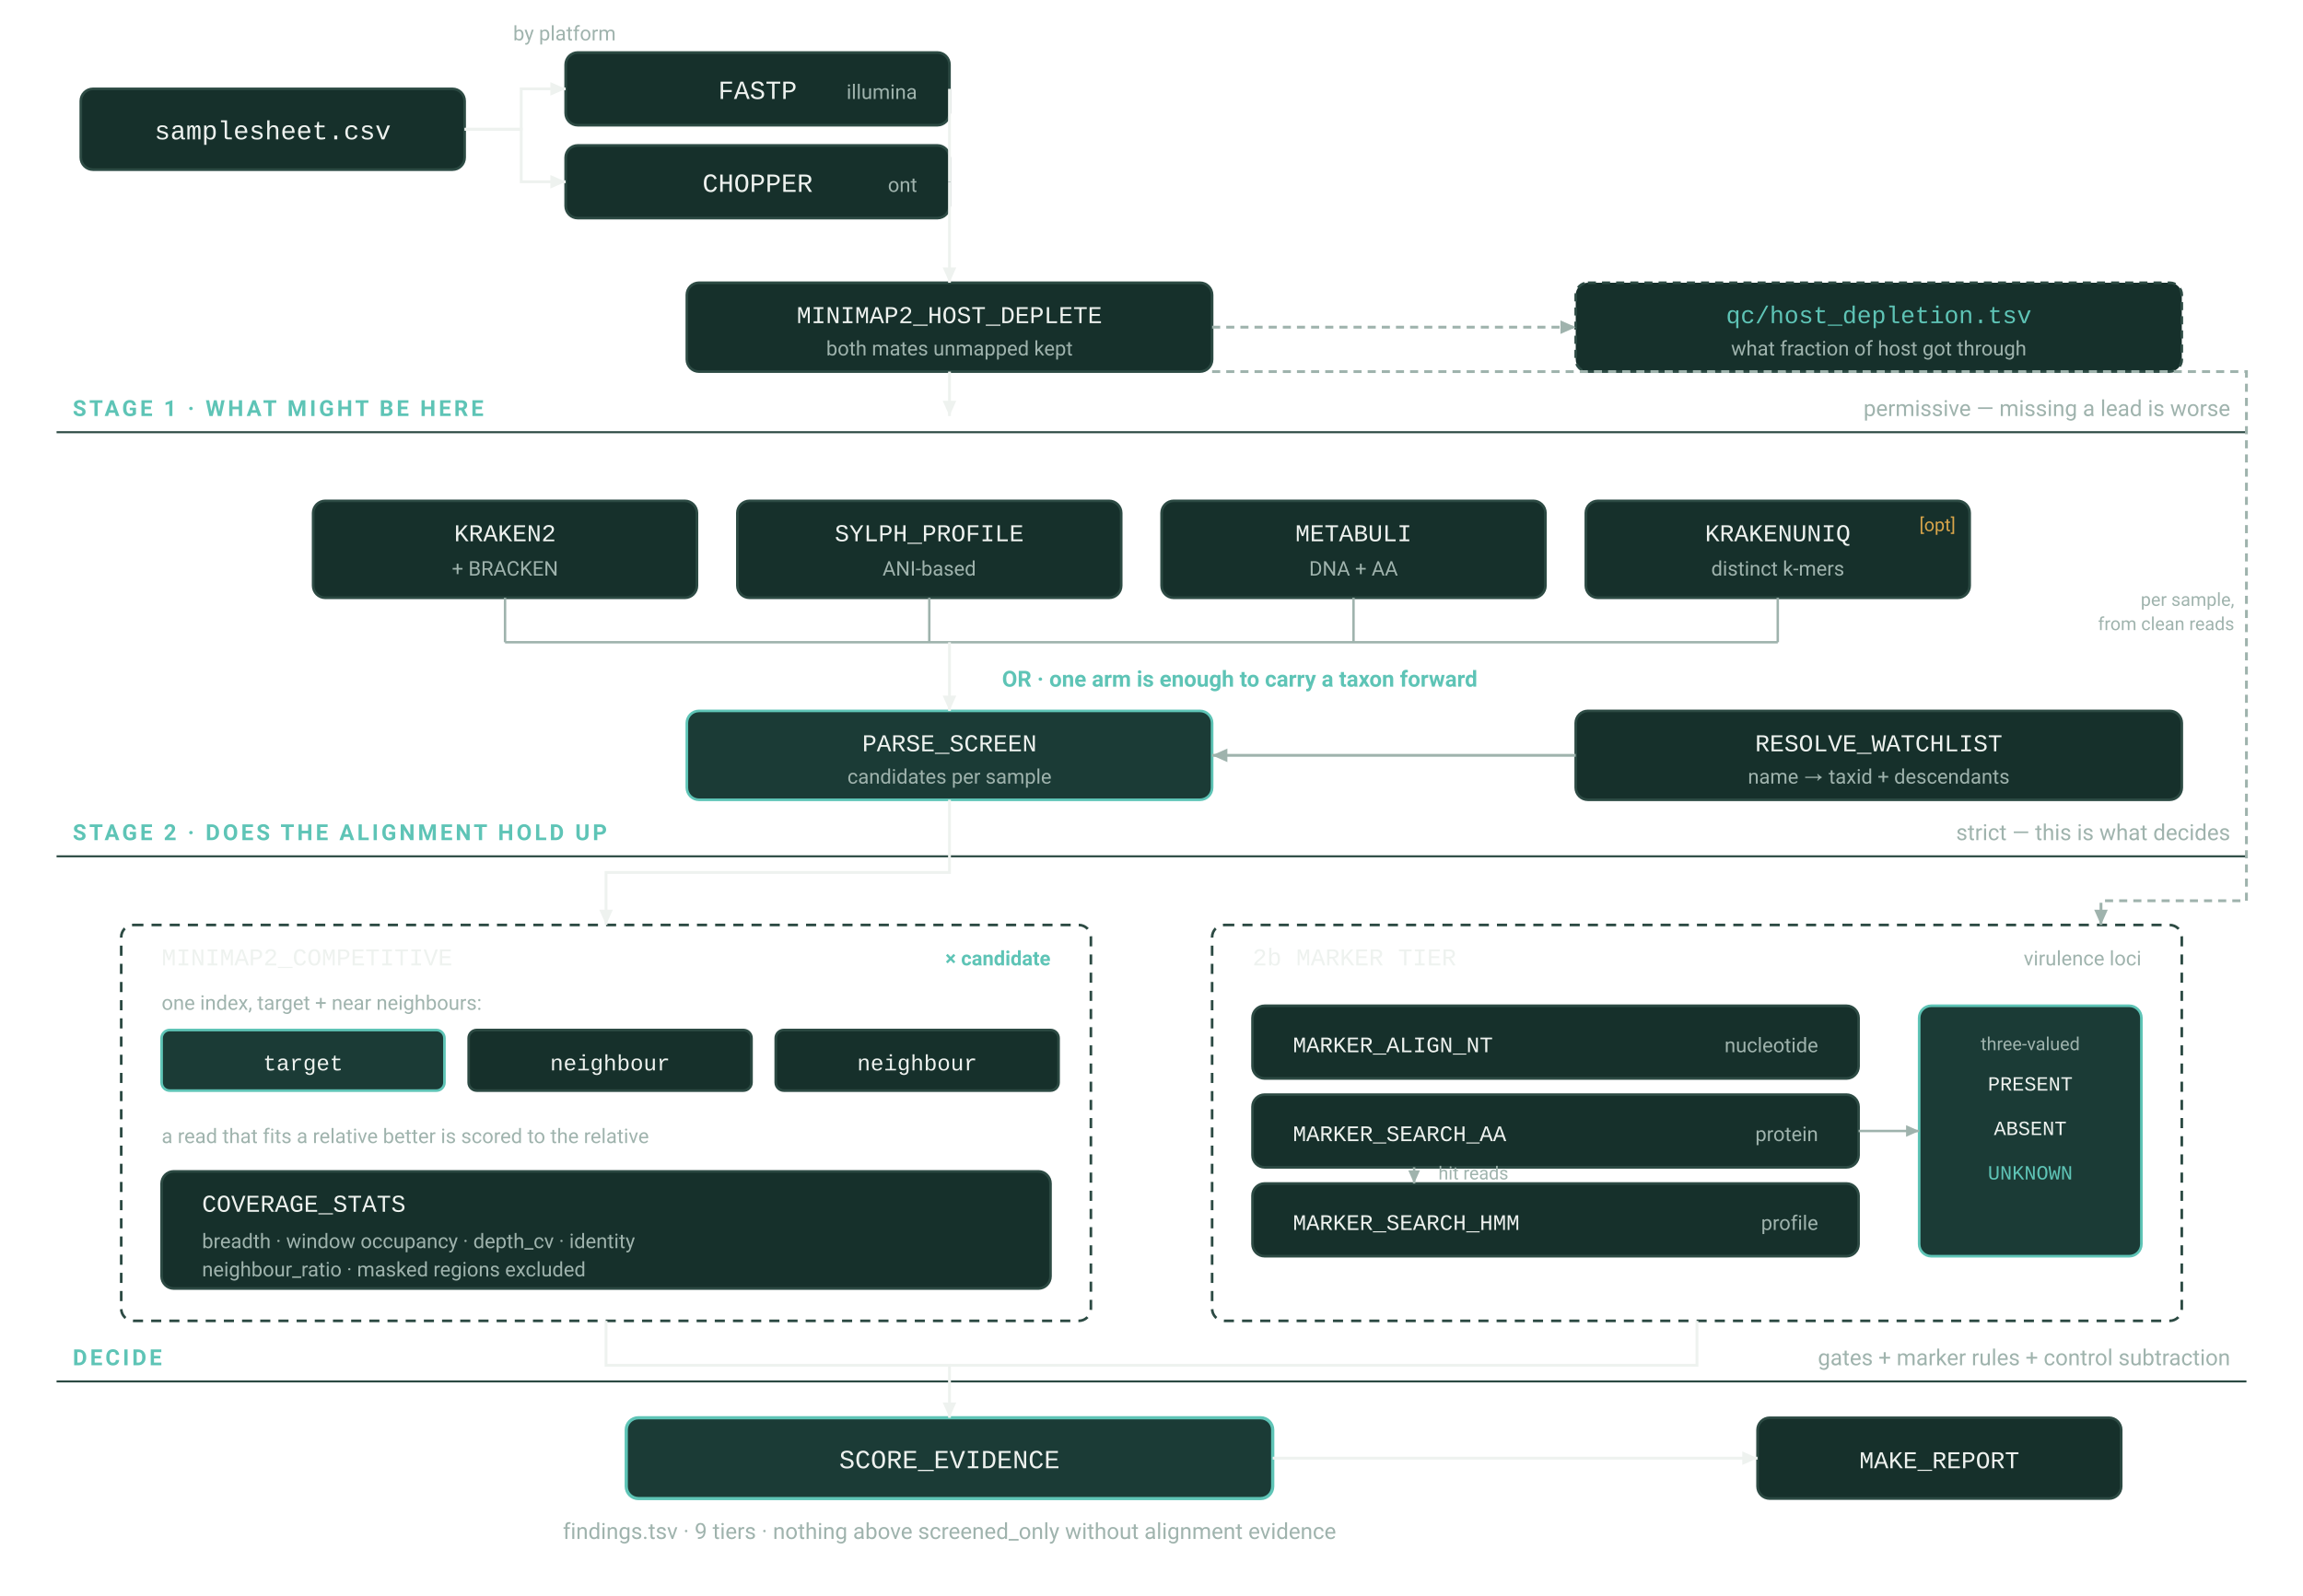
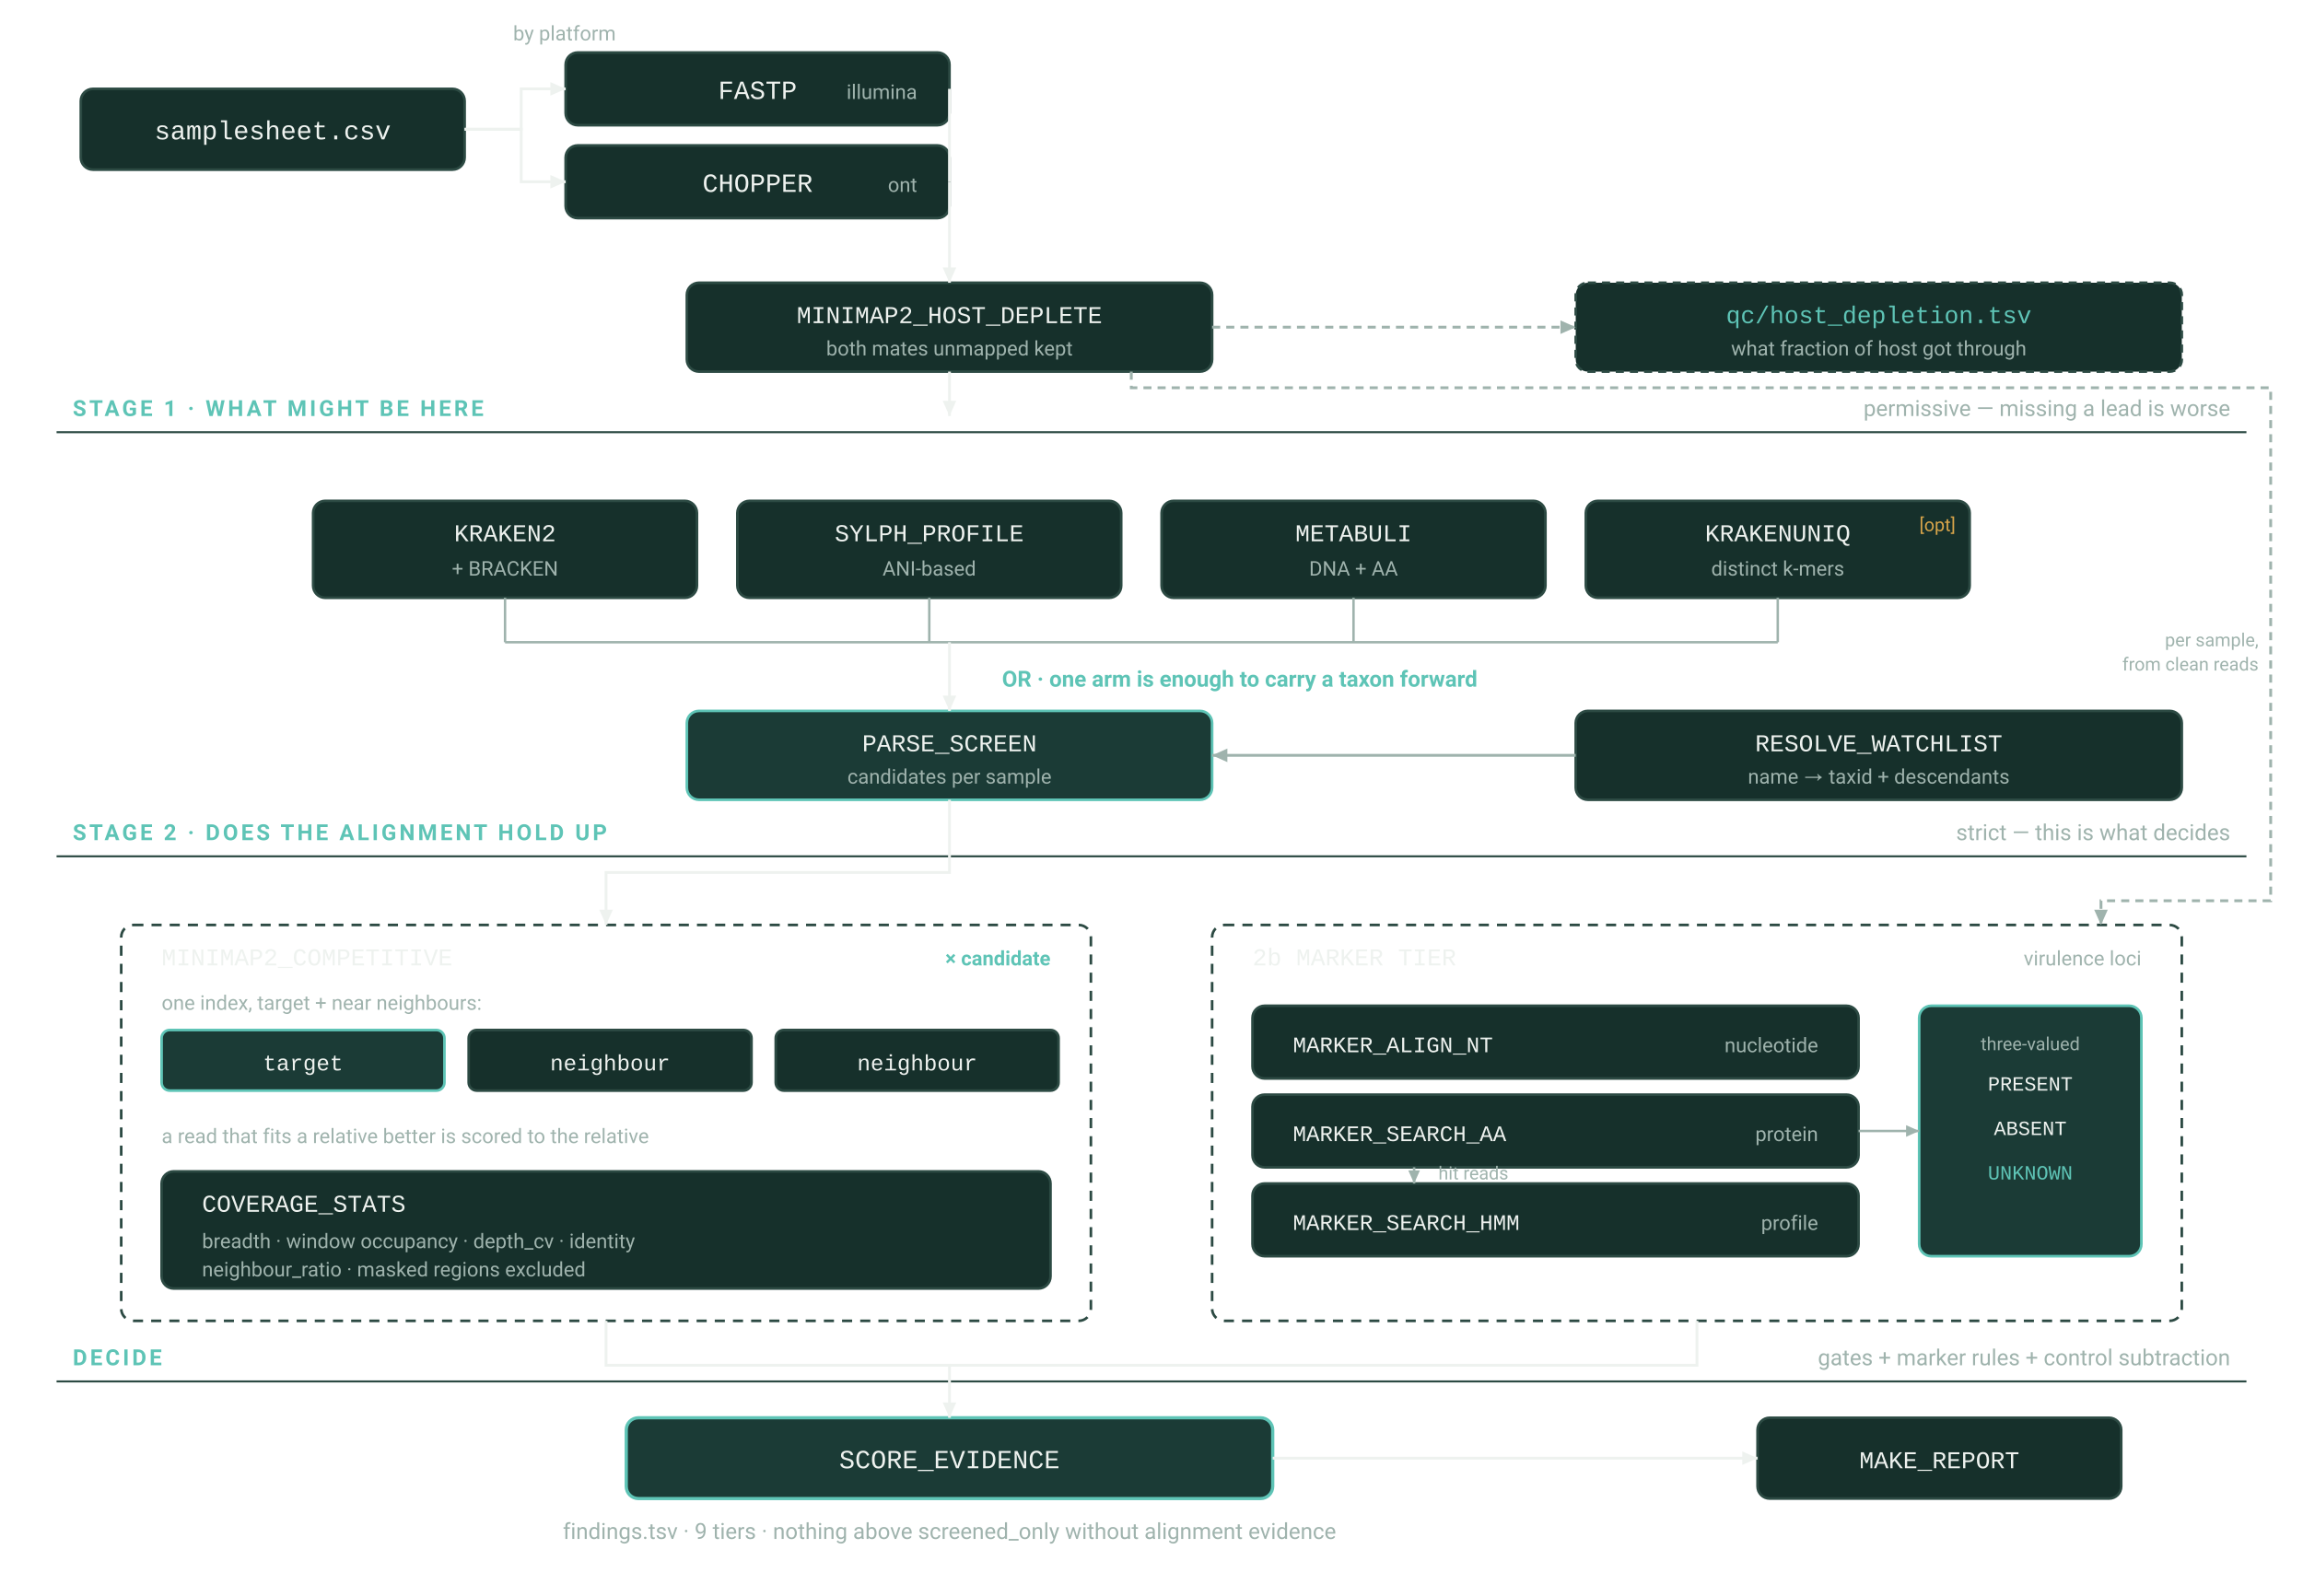
<svg xmlns="http://www.w3.org/2000/svg" viewBox="0 0 1140 790" width="1140" height="790" role="img" aria-label="bioThreatFinder workflow: a permissive stage-1 OR across classifier arms feeds a strict, per-candidate stage 2 that maps reads against the target together with its near neighbours, so reads preferring a harmless relative are attributed to the relative.">
  <defs>
    <marker id="ink" viewBox="0 0 10 10" refX="9" refY="5" markerWidth="6" markerHeight="6" orient="auto-start-reverse">
      <path d="M0 1 L9 5 L0 9 z" fill="#EEF2EF" />
    </marker>
    <marker id="muted" viewBox="0 0 10 10" refX="9" refY="5" markerWidth="6" markerHeight="6" orient="auto-start-reverse">
      <path d="M0 1 L9 5 L0 9 z" fill="#9FB3AD" />
    </marker>
  </defs>
  <rect x="40" y="44" width="190" height="40" rx="6" fill="#16302B" stroke="#2C4A43" stroke-width="1.3" />
  <text x="135" y="69" font-family="ui-monospace, SFMono-Regular, Menlo, Consolas, 'Liberation Mono', monospace" font-size="13" font-weight="400" fill="#EEF2EF" text-anchor="middle">samplesheet.csv</text>
  <rect x="280" y="26" width="190" height="36" rx="6" fill="#16302B" stroke="#2C4A43" stroke-width="1.3" />
  <text x="375" y="49" font-family="ui-monospace, SFMono-Regular, Menlo, Consolas, 'Liberation Mono', monospace" font-size="13" font-weight="400" fill="#EEF2EF" text-anchor="middle">FASTP</text>
  <text x="454" y="49" font-family="ui-sans-serif, system-ui, -apple-system, 'Segoe UI', Roboto, Helvetica, sans-serif" font-size="10" font-weight="400" fill="#9FB3AD" text-anchor="end">illumina</text>
  <rect x="280" y="72" width="190" height="36" rx="6" fill="#16302B" stroke="#2C4A43" stroke-width="1.3" />
  <text x="375" y="95" font-family="ui-monospace, SFMono-Regular, Menlo, Consolas, 'Liberation Mono', monospace" font-size="13" font-weight="400" fill="#EEF2EF" text-anchor="middle">CHOPPER</text>
  <text x="454" y="95" font-family="ui-sans-serif, system-ui, -apple-system, 'Segoe UI', Roboto, Helvetica, sans-serif" font-size="10" font-weight="400" fill="#9FB3AD" text-anchor="end">ont</text>
  <path d="M230 64 H258 V44 H280" fill="none" stroke="#EEF2EF" stroke-width="1.4" marker-end="url(#ink)" />
  <path d="M230 64 H258 V90 H280" fill="none" stroke="#EEF2EF" stroke-width="1.4" marker-end="url(#ink)" />
  <text x="254" y="20" font-family="ui-sans-serif, system-ui, -apple-system, 'Segoe UI', Roboto, Helvetica, sans-serif" font-size="10" font-weight="400" fill="#9FB3AD" text-anchor="start">by platform</text>
  <line x1="470" y1="44" x2="470" y2="90" stroke="#EEF2EF" stroke-width="1.4" />
  <rect x="340" y="140" width="260" height="44" rx="6" fill="#16302B" stroke="#2C4A43" stroke-width="1.3" />
  <text x="470" y="160" font-family="ui-monospace, SFMono-Regular, Menlo, Consolas, 'Liberation Mono', monospace" font-size="12" font-weight="400" fill="#EEF2EF" text-anchor="middle">MINIMAP2_HOST_DEPLETE</text>
  <text x="470" y="176" font-family="ui-sans-serif, system-ui, -apple-system, 'Segoe UI', Roboto, Helvetica, sans-serif" font-size="10" font-weight="400" fill="#9FB3AD" text-anchor="middle">both mates unmapped kept</text>
  <path d="M470 90 V140" fill="none" stroke="#EEF2EF" stroke-width="1.4" marker-end="url(#ink)" />
  <rect x="780" y="140" width="300" height="44" rx="6" fill="#16302B" stroke="#2C4A43" stroke-width="1.3" stroke-dasharray="4 3" />
  <text x="930" y="160" font-family="ui-monospace, SFMono-Regular, Menlo, Consolas, 'Liberation Mono', monospace" font-size="12" font-weight="400" fill="#5EC4B6" text-anchor="middle">qc/host_depletion.tsv</text>
  <text x="930" y="176" font-family="ui-sans-serif, system-ui, -apple-system, 'Segoe UI', Roboto, Helvetica, sans-serif" font-size="10" font-weight="400" fill="#9FB3AD" text-anchor="middle">what fraction of host got through</text>
  <line x1="600" y1="162" x2="780" y2="162" stroke="#9FB3AD" stroke-width="1.4" stroke-dasharray="4 3" marker-end="url(#muted)" />
  <line x1="28" y1="214" x2="1112" y2="214" stroke="#2C4A43" stroke-width="1" />
  <text x="36" y="206" font-family="ui-sans-serif, system-ui, -apple-system, 'Segoe UI', Roboto, Helvetica, sans-serif" font-size="11" font-weight="700" fill="#5EC4B6" text-anchor="start" letter-spacing="1.4">STAGE 1  ·  WHAT MIGHT BE HERE</text>
  <text x="1104" y="206" font-family="ui-sans-serif, system-ui, -apple-system, 'Segoe UI', Roboto, Helvetica, sans-serif" font-size="11" font-weight="400" fill="#9FB3AD" text-anchor="end">permissive — missing a lead is worse</text>
  <rect x="155" y="248" width="190" height="48" rx="6" fill="#16302B" stroke="#2C4A43" stroke-width="1.3" />
  <text x="250" y="268" font-family="ui-monospace, SFMono-Regular, Menlo, Consolas, 'Liberation Mono', monospace" font-size="12" font-weight="400" fill="#EEF2EF" text-anchor="middle">KRAKEN2</text>
  <text x="250" y="285" font-family="ui-sans-serif, system-ui, -apple-system, 'Segoe UI', Roboto, Helvetica, sans-serif" font-size="10" font-weight="400" fill="#9FB3AD" text-anchor="middle">+ BRACKEN</text>
  <path d="M250 296 V318" fill="none" stroke="#9FB3AD" stroke-width="1.2" />
  <rect x="365" y="248" width="190" height="48" rx="6" fill="#16302B" stroke="#2C4A43" stroke-width="1.3" />
  <text x="460" y="268" font-family="ui-monospace, SFMono-Regular, Menlo, Consolas, 'Liberation Mono', monospace" font-size="12" font-weight="400" fill="#EEF2EF" text-anchor="middle">SYLPH_PROFILE</text>
  <text x="460" y="285" font-family="ui-sans-serif, system-ui, -apple-system, 'Segoe UI', Roboto, Helvetica, sans-serif" font-size="10" font-weight="400" fill="#9FB3AD" text-anchor="middle">ANI-based</text>
  <path d="M460 296 V318" fill="none" stroke="#9FB3AD" stroke-width="1.2" />
  <rect x="575" y="248" width="190" height="48" rx="6" fill="#16302B" stroke="#2C4A43" stroke-width="1.3" />
  <text x="670" y="268" font-family="ui-monospace, SFMono-Regular, Menlo, Consolas, 'Liberation Mono', monospace" font-size="12" font-weight="400" fill="#EEF2EF" text-anchor="middle">METABULI</text>
  <text x="670" y="285" font-family="ui-sans-serif, system-ui, -apple-system, 'Segoe UI', Roboto, Helvetica, sans-serif" font-size="10" font-weight="400" fill="#9FB3AD" text-anchor="middle">DNA + AA</text>
  <path d="M670 296 V318" fill="none" stroke="#9FB3AD" stroke-width="1.2" />
  <rect x="785" y="248" width="190" height="48" rx="6" fill="#16302B" stroke="#2C4A43" stroke-width="1.3" />
  <text x="880" y="268" font-family="ui-monospace, SFMono-Regular, Menlo, Consolas, 'Liberation Mono', monospace" font-size="12" font-weight="400" fill="#EEF2EF" text-anchor="middle">KRAKENUNIQ</text>
  <text x="880" y="285" font-family="ui-sans-serif, system-ui, -apple-system, 'Segoe UI', Roboto, Helvetica, sans-serif" font-size="10" font-weight="400" fill="#9FB3AD" text-anchor="middle">distinct k-mers</text>
  <text x="968" y="263" font-family="ui-sans-serif, system-ui, -apple-system, 'Segoe UI', Roboto, Helvetica, sans-serif" font-size="9" font-weight="400" fill="#D9A54A" text-anchor="end">[opt]</text>
  <path d="M880 296 V318" fill="none" stroke="#9FB3AD" stroke-width="1.2" />
  <path d="M470 184 V206" fill="none" stroke="#EEF2EF" stroke-width="1.4" marker-end="url(#ink)" />
  <line x1="250" y1="318" x2="880" y2="318" stroke="#9FB3AD" stroke-width="1.2" />
  <text x="496" y="340" font-family="ui-sans-serif, system-ui, -apple-system, 'Segoe UI', Roboto, Helvetica, sans-serif" font-size="11" font-weight="600" fill="#5EC4B6" text-anchor="start">OR  ·  one arm is enough to carry a taxon forward</text>
  <rect x="340" y="352" width="260" height="44" rx="6" fill="#1B3B36" stroke="#5EC4B6" stroke-width="1.3" />
  <text x="470" y="372" font-family="ui-monospace, SFMono-Regular, Menlo, Consolas, 'Liberation Mono', monospace" font-size="12" font-weight="400" fill="#EEF2EF" text-anchor="middle">PARSE_SCREEN</text>
  <text x="470" y="388" font-family="ui-sans-serif, system-ui, -apple-system, 'Segoe UI', Roboto, Helvetica, sans-serif" font-size="10" font-weight="400" fill="#9FB3AD" text-anchor="middle">candidates per sample</text>
  <path d="M470 318 V352" fill="none" stroke="#EEF2EF" stroke-width="1.4" marker-end="url(#ink)" />
  <rect x="780" y="352" width="300" height="44" rx="6" fill="#16302B" stroke="#2C4A43" stroke-width="1.3" />
  <text x="930" y="372" font-family="ui-monospace, SFMono-Regular, Menlo, Consolas, 'Liberation Mono', monospace" font-size="12" font-weight="400" fill="#EEF2EF" text-anchor="middle">RESOLVE_WATCHLIST</text>
  <text x="930" y="388" font-family="ui-sans-serif, system-ui, -apple-system, 'Segoe UI', Roboto, Helvetica, sans-serif" font-size="10" font-weight="400" fill="#9FB3AD" text-anchor="middle">name → taxid + descendants</text>
  <line x1="780" y1="374" x2="600" y2="374" stroke="#9FB3AD" stroke-width="1.4" marker-end="url(#muted)" />
  <line x1="28" y1="424" x2="1112" y2="424" stroke="#2C4A43" stroke-width="1" />
  <text x="36" y="416" font-family="ui-sans-serif, system-ui, -apple-system, 'Segoe UI', Roboto, Helvetica, sans-serif" font-size="11" font-weight="700" fill="#5EC4B6" text-anchor="start" letter-spacing="1.4">STAGE 2  ·  DOES THE ALIGNMENT HOLD UP</text>
  <text x="1104" y="416" font-family="ui-sans-serif, system-ui, -apple-system, 'Segoe UI', Roboto, Helvetica, sans-serif" font-size="11" font-weight="400" fill="#9FB3AD" text-anchor="end">strict — this is what decides</text>
  <rect x="60" y="458" width="480" height="196" rx="6" fill="none" stroke="#2C4A43" stroke-width="1.3" stroke-dasharray="5 4" />
  <text x="80" y="478" font-family="ui-monospace, SFMono-Regular, Menlo, Consolas, 'Liberation Mono', monospace" font-size="12" font-weight="400" fill="#EEF2EF" text-anchor="start">MINIMAP2_COMPETITIVE</text>
  <text x="520" y="478" font-family="ui-sans-serif, system-ui, -apple-system, 'Segoe UI', Roboto, Helvetica, sans-serif" font-size="10" font-weight="600" fill="#5EC4B6" text-anchor="end">× candidate</text>
  <text x="80" y="500" font-family="ui-sans-serif, system-ui, -apple-system, 'Segoe UI', Roboto, Helvetica, sans-serif" font-size="10" font-weight="400" fill="#9FB3AD" text-anchor="start">one index, target + near neighbours:</text>
  <rect x="80" y="510" width="140" height="30" rx="4" fill="#1B3B36" stroke="#5EC4B6" stroke-width="1.3" />
  <text x="150" y="530" font-family="ui-monospace, SFMono-Regular, Menlo, Consolas, 'Liberation Mono', monospace" font-size="11" font-weight="400" fill="#EEF2EF" text-anchor="middle">target</text>
  <rect x="232" y="510" width="140" height="30" rx="4" fill="#16302B" stroke="#2C4A43" stroke-width="1.3" />
  <text x="302" y="530" font-family="ui-monospace, SFMono-Regular, Menlo, Consolas, 'Liberation Mono', monospace" font-size="11" font-weight="400" fill="#EEF2EF" text-anchor="middle">neighbour</text>
  <rect x="384" y="510" width="140" height="30" rx="4" fill="#16302B" stroke="#2C4A43" stroke-width="1.3" />
  <text x="454" y="530" font-family="ui-monospace, SFMono-Regular, Menlo, Consolas, 'Liberation Mono', monospace" font-size="11" font-weight="400" fill="#EEF2EF" text-anchor="middle">neighbour</text>
  <text x="80" y="566" font-family="ui-sans-serif, system-ui, -apple-system, 'Segoe UI', Roboto, Helvetica, sans-serif" font-size="10" font-weight="400" fill="#9FB3AD" text-anchor="start">a read that fits a relative better is scored to the relative</text>
  <rect x="80" y="580" width="440" height="58" rx="6" fill="#16302B" stroke="#2C4A43" stroke-width="1.3" />
  <text x="100" y="600" font-family="ui-monospace, SFMono-Regular, Menlo, Consolas, 'Liberation Mono', monospace" font-size="12" font-weight="400" fill="#EEF2EF" text-anchor="start">COVERAGE_STATS</text>
  <text x="100" y="618" font-family="ui-sans-serif, system-ui, -apple-system, 'Segoe UI', Roboto, Helvetica, sans-serif" font-size="10" font-weight="400" fill="#9FB3AD" text-anchor="start">breadth · window occupancy · depth_cv · identity</text>
  <text x="100" y="632" font-family="ui-sans-serif, system-ui, -apple-system, 'Segoe UI', Roboto, Helvetica, sans-serif" font-size="10" font-weight="400" fill="#9FB3AD" text-anchor="start">neighbour_ratio  ·  masked regions excluded</text>
  <rect x="600" y="458" width="480" height="196" rx="6" fill="none" stroke="#2C4A43" stroke-width="1.3" stroke-dasharray="5 4" />
  <text x="620" y="478" font-family="ui-monospace, SFMono-Regular, Menlo, Consolas, 'Liberation Mono', monospace" font-size="12" font-weight="400" fill="#EEF2EF" text-anchor="start">2b  MARKER TIER</text>
  <text x="1060" y="478" font-family="ui-sans-serif, system-ui, -apple-system, 'Segoe UI', Roboto, Helvetica, sans-serif" font-size="10" font-weight="400" fill="#9FB3AD" text-anchor="end">virulence loci</text>
  <rect x="620" y="498" width="300" height="36" rx="6" fill="#16302B" stroke="#2C4A43" stroke-width="1.3" />
  <text x="640" y="521" font-family="ui-monospace, SFMono-Regular, Menlo, Consolas, 'Liberation Mono', monospace" font-size="11" font-weight="400" fill="#EEF2EF" text-anchor="start">MARKER_ALIGN_NT</text>
  <text x="900" y="521" font-family="ui-sans-serif, system-ui, -apple-system, 'Segoe UI', Roboto, Helvetica, sans-serif" font-size="10" font-weight="400" fill="#9FB3AD" text-anchor="end">nucleotide</text>
  <rect x="620" y="542" width="300" height="36" rx="6" fill="#16302B" stroke="#2C4A43" stroke-width="1.3" />
  <text x="640" y="565" font-family="ui-monospace, SFMono-Regular, Menlo, Consolas, 'Liberation Mono', monospace" font-size="11" font-weight="400" fill="#EEF2EF" text-anchor="start">MARKER_SEARCH_AA</text>
  <text x="900" y="565" font-family="ui-sans-serif, system-ui, -apple-system, 'Segoe UI', Roboto, Helvetica, sans-serif" font-size="10" font-weight="400" fill="#9FB3AD" text-anchor="end">protein</text>
  <rect x="620" y="586" width="300" height="36" rx="6" fill="#16302B" stroke="#2C4A43" stroke-width="1.3" />
  <text x="640" y="609" font-family="ui-monospace, SFMono-Regular, Menlo, Consolas, 'Liberation Mono', monospace" font-size="11" font-weight="400" fill="#EEF2EF" text-anchor="start">MARKER_SEARCH_HMM</text>
  <text x="900" y="609" font-family="ui-sans-serif, system-ui, -apple-system, 'Segoe UI', Roboto, Helvetica, sans-serif" font-size="10" font-weight="400" fill="#9FB3AD" text-anchor="end">profile</text>
  <path d="M700 578 V586" fill="none" stroke="#9FB3AD" stroke-width="1.2" marker-end="url(#muted)" />
  <text x="712" y="584" font-family="ui-sans-serif, system-ui, -apple-system, 'Segoe UI', Roboto, Helvetica, sans-serif" font-size="9" font-weight="400" fill="#9FB3AD" text-anchor="start">hit reads</text>
  <rect x="950" y="498" width="110" height="124" rx="6" fill="#1B3B36" stroke="#5EC4B6" stroke-width="1.3" />
  <text x="1005" y="540" font-family="ui-monospace, SFMono-Regular, Menlo, Consolas, 'Liberation Mono', monospace" font-size="10" font-weight="400" fill="#EEF2EF" text-anchor="middle">PRESENT</text>
  <text x="1005" y="562" font-family="ui-monospace, SFMono-Regular, Menlo, Consolas, 'Liberation Mono', monospace" font-size="10" font-weight="400" fill="#EEF2EF" text-anchor="middle">ABSENT</text>
  <text x="1005" y="584" font-family="ui-monospace, SFMono-Regular, Menlo, Consolas, 'Liberation Mono', monospace" font-size="10" font-weight="400" fill="#5EC4B6" text-anchor="middle">UNKNOWN</text>
  <text x="1005" y="520" font-family="ui-sans-serif, system-ui, -apple-system, 'Segoe UI', Roboto, Helvetica, sans-serif" font-size="9" font-weight="400" fill="#9FB3AD" text-anchor="middle">three-valued</text>
  <line x1="920" y1="560" x2="950" y2="560" stroke="#9FB3AD" stroke-width="1.2" marker-end="url(#muted)" />
  <path d="M470 396 V432 H300 V458" fill="none" stroke="#EEF2EF" stroke-width="1.4" marker-end="url(#ink)" />
-   <path d="M600 184 H1112 V446 H1040 V458" fill="none" stroke="#9FB3AD" stroke-width="1.4" stroke-dasharray="4 3" marker-end="url(#muted)" />
-   <text x="1106" y="300" font-family="ui-sans-serif, system-ui, -apple-system, 'Segoe UI', Roboto, Helvetica, sans-serif" font-size="9" font-weight="400" fill="#9FB3AD" text-anchor="end">per sample,</text>
-   <text x="1106" y="312" font-family="ui-sans-serif, system-ui, -apple-system, 'Segoe UI', Roboto, Helvetica, sans-serif" font-size="9" font-weight="400" fill="#9FB3AD" text-anchor="end">from clean reads</text>
+   <path d="M560 184 V192 H1124 V446 H1040 V458" fill="none" stroke="#9FB3AD" stroke-width="1.4" stroke-dasharray="4 3" marker-end="url(#muted)" />
+   <text x="1118" y="320" font-family="ui-sans-serif, system-ui, -apple-system, 'Segoe UI', Roboto, Helvetica, sans-serif" font-size="9" font-weight="400" fill="#9FB3AD" text-anchor="end">per sample,</text>
+   <text x="1118" y="332" font-family="ui-sans-serif, system-ui, -apple-system, 'Segoe UI', Roboto, Helvetica, sans-serif" font-size="9" font-weight="400" fill="#9FB3AD" text-anchor="end">from clean reads</text>
  <line x1="28" y1="684" x2="1112" y2="684" stroke="#2C4A43" stroke-width="1" />
  <text x="36" y="676" font-family="ui-sans-serif, system-ui, -apple-system, 'Segoe UI', Roboto, Helvetica, sans-serif" font-size="11" font-weight="700" fill="#5EC4B6" text-anchor="start" letter-spacing="1.4">DECIDE</text>
  <text x="1104" y="676" font-family="ui-sans-serif, system-ui, -apple-system, 'Segoe UI', Roboto, Helvetica, sans-serif" font-size="11" font-weight="400" fill="#9FB3AD" text-anchor="end">gates + marker rules + control subtraction</text>
  <rect x="310" y="702" width="320" height="40" rx="6" fill="#1B3B36" stroke="#5EC4B6" stroke-width="1.6" />
  <text x="470" y="727" font-family="ui-monospace, SFMono-Regular, Menlo, Consolas, 'Liberation Mono', monospace" font-size="13" font-weight="400" fill="#EEF2EF" text-anchor="middle">SCORE_EVIDENCE</text>
  <path d="M300 654 V676 H470 V702" fill="none" stroke="#EEF2EF" stroke-width="1.4" marker-end="url(#ink)" />
  <path d="M840 654 V676 H470" fill="none" stroke="#EEF2EF" stroke-width="1.4" />
  <text x="470" y="762" font-family="ui-sans-serif, system-ui, -apple-system, 'Segoe UI', Roboto, Helvetica, sans-serif" font-size="11" font-weight="400" fill="#9FB3AD" text-anchor="middle">findings.tsv  ·  9 tiers  ·  nothing above screened_only without alignment evidence</text>
  <rect x="870" y="702" width="180" height="40" rx="6" fill="#16302B" stroke="#2C4A43" stroke-width="1.3" />
  <text x="960" y="727" font-family="ui-monospace, SFMono-Regular, Menlo, Consolas, 'Liberation Mono', monospace" font-size="12" font-weight="400" fill="#EEF2EF" text-anchor="middle">MAKE_REPORT</text>
  <line x1="630" y1="722" x2="870" y2="722" stroke="#EEF2EF" stroke-width="1.4" marker-end="url(#ink)" />
</svg>
